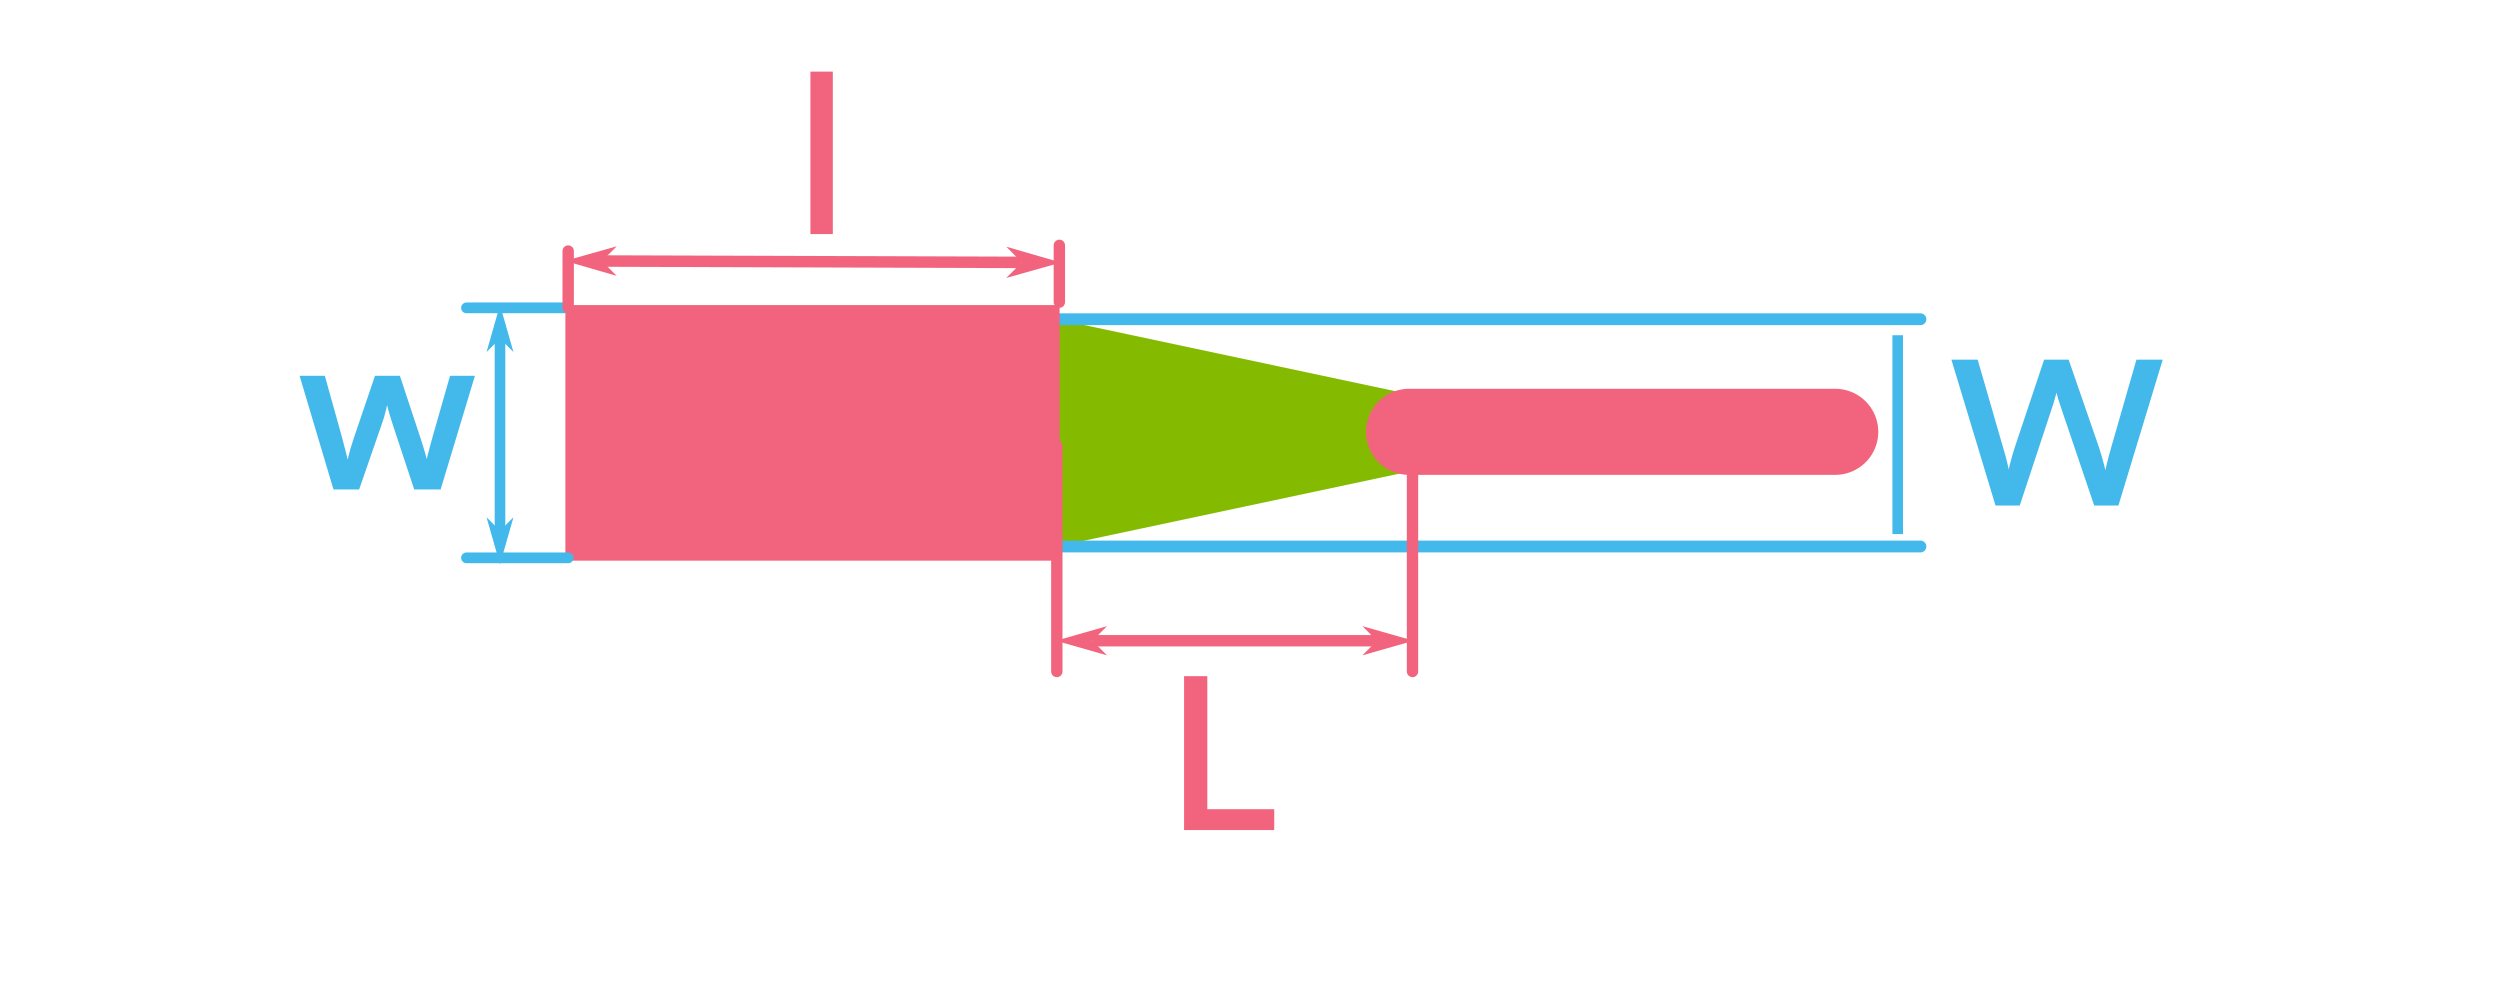
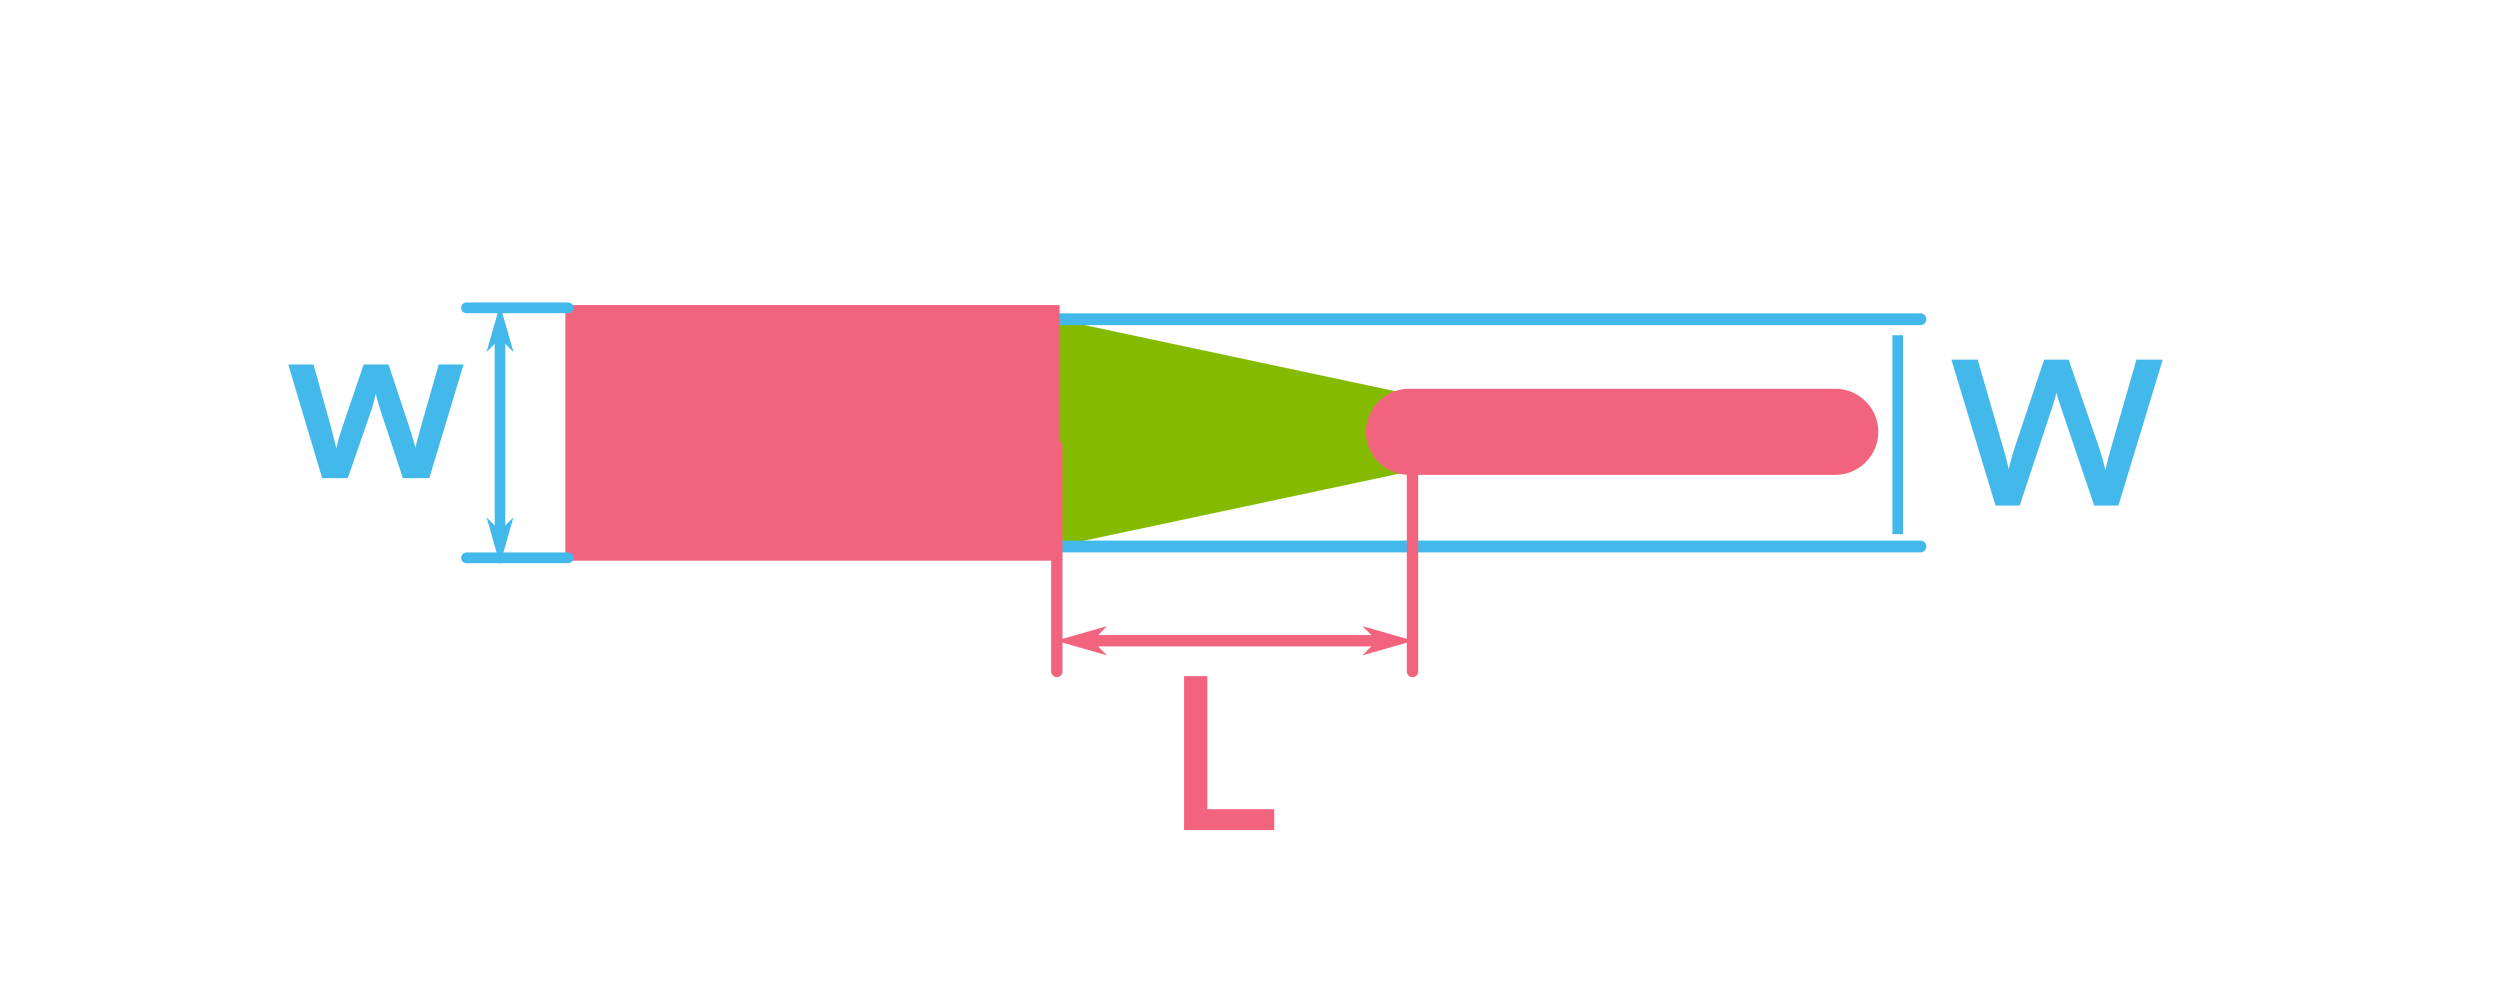
<svg xmlns="http://www.w3.org/2000/svg" id="Слой_1" data-name="Слой 1" viewBox="0 0 220 88" version="1.1" width="220" height="88">
  <defs id="defs115772">
    <marker style="overflow:visible" id="marker15697" refX="0" refY="0" orient="auto-start-reverse" markerWidth="4.499" markerHeight="2.571" viewBox="0 0 8.75 5" preserveAspectRatio="xMidYMid">
      <path style="fill:context-stroke;fill-rule:evenodd;stroke:none" d="M 0,0 5,-5 -12.5,0 5,5 Z" id="path15695" transform="scale(-0.5)" />
    </marker>
    <marker style="overflow:visible" id="marker13751" refX="0" refY="0" orient="auto-start-reverse" markerWidth="4.499" markerHeight="2.571" viewBox="0 0 8.75 5" preserveAspectRatio="xMidYMid">
      <path style="fill:context-stroke;fill-rule:evenodd;stroke:none" d="M 0,0 5,-5 -12.5,0 5,5 Z" id="path13749" transform="scale(-0.5)" />
-     </marker>
-     <marker style="overflow:visible" id="marker9279" refX="0" refY="0" orient="auto-start-reverse" markerWidth="4.75" markerHeight="2.714" viewBox="0 0 8.75 5" preserveAspectRatio="xMidYMid">
-       <path style="fill:context-stroke;fill-rule:evenodd;stroke:none" d="M 0,0 5,-5 -12.5,0 5,5 Z" id="path9277" transform="scale(-0.5)" />
-     </marker>
-     <marker style="overflow:visible" id="Arrow1L" refX="0" refY="0" orient="auto-start-reverse" markerWidth="4.5" markerHeight="2.571" viewBox="0 0 8.75 5" preserveAspectRatio="xMidYMid">
-       <path style="fill:context-stroke;fill-rule:evenodd;stroke:none" d="M 0,0 5,-5 -12.5,0 5,5 Z" id="arrow1L" transform="scale(-0.5)" />
    </marker>
    <marker style="overflow:visible" id="Arrow1Send" refX="0" refY="0" orient="auto">
      <path transform="matrix(-0.2,0,0,-0.2,-1.2,0)" style="fill:#42b8eb;fill-opacity:1;fill-rule:evenodd;stroke:#42b8eb;stroke-width:1pt;stroke-opacity:1" d="M 0,0 5,-5 -12.5,0 5,5 Z" id="path863" />
    </marker>
    <marker style="overflow:visible" id="marker2082" refX="0" refY="0" orient="auto" viewBox="0 0 6.93 5.196" markerWidth="6.93" markerHeight="5.196" preserveAspectRatio="xMidYMid">
      <path transform="scale(-0.6)" d="M 8.719,4.034 -2.207,0.016 8.719,-4.002 c -1.745,2.372 -1.735,5.617 -6e-7,8.035 z" style="fill:#000000;fill-opacity:1;fill-rule:evenodd;stroke:#000000;stroke-width:0.625;stroke-linejoin:round;stroke-opacity:1" id="path2080" />
    </marker>
    <marker style="overflow:visible" id="marker1866" refX="0" refY="0" orient="auto" viewBox="0 0 6.93 5.196" markerWidth="6.93" markerHeight="5.196" preserveAspectRatio="xMidYMid">
      <path transform="scale(0.6)" d="M 8.719,4.034 -2.207,0.016 8.719,-4.002 c -1.745,2.372 -1.735,5.617 -6e-7,8.035 z" style="fill:#000000;fill-opacity:1;fill-rule:evenodd;stroke:#000000;stroke-width:0.625;stroke-linejoin:round;stroke-opacity:1" id="path1864" />
    </marker>
    <marker style="overflow:visible" id="Arrow1Lend" refX="0" refY="0" orient="auto" viewBox="0 0 17.774 10.156" markerWidth="17.774" markerHeight="10.156" preserveAspectRatio="xMidYMid">
      <path transform="matrix(-0.8,0,0,-0.8,-10,0)" style="fill:#000000;fill-opacity:1;fill-rule:evenodd;stroke:#000000;stroke-width:1pt;stroke-opacity:1" d="M 0,0 5,-5 -12.5,0 5,5 Z" id="path851" />
    </marker>
    <marker style="overflow:visible" id="Tail" refX="0" refY="0" orient="auto">
      <g transform="scale(-1.2)" id="g896" style="fill:#000000;fill-opacity:1;stroke:#000000;stroke-opacity:1">
        <path style="fill:#000000;fill-opacity:1;fill-rule:evenodd;stroke:#000000;stroke-width:0.8;stroke-linecap:round;stroke-opacity:1" d="M -3.805,-3.959 0.544,0" id="path884" />
        <path style="fill:#000000;fill-opacity:1;fill-rule:evenodd;stroke:#000000;stroke-width:0.8;stroke-linecap:round;stroke-opacity:1" d="M -1.287,-3.959 3.062,0" id="path886" />
        <path style="fill:#000000;fill-opacity:1;fill-rule:evenodd;stroke:#000000;stroke-width:0.8;stroke-linecap:round;stroke-opacity:1" d="M 1.305,-3.959 5.654,0" id="path888" />
        <path style="fill:#000000;fill-opacity:1;fill-rule:evenodd;stroke:#000000;stroke-width:0.8;stroke-linecap:round;stroke-opacity:1" d="M -3.805,4.178 0.544,0.22" id="path890" />
        <path style="fill:#000000;fill-opacity:1;fill-rule:evenodd;stroke:#000000;stroke-width:0.8;stroke-linecap:round;stroke-opacity:1" d="M -1.287,4.178 3.062,0.22" id="path892" />
        <path style="fill:#000000;fill-opacity:1;fill-rule:evenodd;stroke:#000000;stroke-width:0.8;stroke-linecap:round;stroke-opacity:1" d="M 1.305,4.178 5.654,0.22" id="path894" />
      </g>
    </marker>
    <marker style="overflow:visible" id="Arrow2Mend" refX="0" refY="0" orient="auto">
      <path transform="scale(-0.6)" d="M 8.719,4.034 -2.207,0.016 8.719,-4.002 c -1.745,2.372 -1.735,5.617 -6e-7,8.035 z" style="fill:#000000;fill-opacity:1;fill-rule:evenodd;stroke:#000000;stroke-width:0.625;stroke-linejoin:round;stroke-opacity:1" id="path875" />
    </marker>
    <marker style="overflow:visible" id="Arrow2Sstart" refX="0" refY="0" orient="auto">
      <path transform="matrix(0.3,0,0,0.3,-0.69,0)" d="M 8.719,4.034 -2.207,0.016 8.719,-4.002 c -1.745,2.372 -1.735,5.617 -6e-7,8.035 z" style="fill:#000000;fill-opacity:1;fill-rule:evenodd;stroke:#000000;stroke-width:0.625;stroke-linejoin:round;stroke-opacity:1" id="path878" />
    </marker>
    <marker style="overflow:visible" id="Arrow1Sstart" refX="0" refY="0" orient="auto">
      <path transform="matrix(0.2,0,0,0.2,1.2,0)" style="fill:#42b8eb;fill-opacity:1;fill-rule:evenodd;stroke:#42b8eb;stroke-width:1pt;stroke-opacity:1" d="M 0,0 5,-5 -12.5,0 5,5 Z" id="path860" />
    </marker>
    <marker style="overflow:visible" id="Arrow1Mstart" refX="0" refY="0" orient="auto" viewBox="0 0 8.887 5.078" markerWidth="8.887" markerHeight="5.078" preserveAspectRatio="xMidYMid">
      <path transform="matrix(0.4,0,0,0.4,4,0)" style="fill:#000000;fill-opacity:1;fill-rule:evenodd;stroke:#000000;stroke-width:1pt;stroke-opacity:1" d="M 0,0 5,-5 -12.5,0 5,5 Z" id="path854" />
    </marker>
    <marker style="overflow:visible" id="Arrow1Lstart" refX="0" refY="0" orient="auto">
      <path transform="matrix(0.8,0,0,0.8,10,0)" style="fill:#000000;fill-opacity:1;fill-rule:evenodd;stroke:#000000;stroke-width:1pt;stroke-opacity:1" d="M 0,0 5,-5 -12.5,0 5,5 Z" id="path848" />
    </marker>
    <style id="style115770">.cls-1{fill:#f29100;}.cls-2{fill:#b9b9b9;}</style>
    <marker style="overflow:visible" id="Arrow1Sstart-8" refX="0" refY="0" orient="auto" markerWidth="4.5" markerHeight="0.001">
      <path transform="matrix(0.2,0,0,0.2,1.2,0)" style="fill:#42b8eb;fill-opacity:1;fill-rule:evenodd;stroke:#42b8eb;stroke-width:1pt;stroke-opacity:1" d="M 0,0 5,-5 -12.5,0 5,5 Z" id="path860-9" />
    </marker>
    <marker style="overflow:visible" id="Arrow1Send-0" refX="0" refY="0" orient="auto" markerWidth="4.5" markerHeight="0.001">
      <path transform="matrix(-0.2,0,0,-0.2,-1.2,0)" style="fill:#42b8eb;fill-opacity:1;fill-rule:evenodd;stroke:#42b8eb;stroke-width:1pt;stroke-opacity:1" d="M 0,0 5,-5 -12.5,0 5,5 Z" id="path863-8" />
    </marker>
    <marker style="overflow:visible" id="Arrow1Sstart-9" refX="0" refY="0" orient="auto">
      <path transform="matrix(0.2,0,0,0.2,1.2,0)" style="fill:#42b8eb;fill-opacity:1;fill-rule:evenodd;stroke:#42b8eb;stroke-width:1pt;stroke-opacity:1" d="M 0,0 5,-5 -12.5,0 5,5 Z" id="path860-5" />
    </marker>
    <marker style="overflow:visible" id="Arrow1Send-7" refX="0" refY="0" orient="auto" viewBox="0 0 4.443 2.539" markerWidth="4.443" markerHeight="2.539" preserveAspectRatio="xMidYMid">
      <path transform="matrix(-0.2,0,0,-0.2,-1.2,0)" style="fill:#42b8eb;fill-opacity:1;fill-rule:evenodd;stroke:#42b8eb;stroke-width:1pt;stroke-opacity:1" d="M 0,0 5,-5 -12.5,0 5,5 Z" id="path863-9" />
    </marker>
    <marker style="overflow:visible" id="Arrow1Sstart-9-4" refX="0" refY="0" orient="auto">
      <path transform="matrix(0.2,0,0,0.2,1.2,0)" style="fill:#42b8eb;fill-opacity:1;fill-rule:evenodd;stroke:#42b8eb;stroke-width:1pt;stroke-opacity:1" d="M 0,0 5,-5 -12.5,0 5,5 Z" id="path860-5-8" />
    </marker>
    <marker style="overflow:visible" id="Arrow1Send-7-3" refX="0" refY="0" orient="auto" viewBox="0 0 4.443 2.539" markerWidth="4.443" markerHeight="2.539" preserveAspectRatio="xMidYMid">
      <path transform="matrix(-0.2,0,0,-0.2,-1.2,0)" style="fill:#42b8eb;fill-opacity:1;fill-rule:evenodd;stroke:#42b8eb;stroke-width:1pt;stroke-opacity:1" d="M 0,0 5,-5 -12.5,0 5,5 Z" id="path863-9-9" />
    </marker>
  </defs>
  <path style="fill:#84bb00;fill-opacity:1;stroke:#000000;stroke-width:0;stroke-linecap:butt;stroke-linejoin:miter;stroke-miterlimit:4;stroke-dasharray:none;stroke-opacity:1" d="M 93,28.091 140.02,38.091 93,48.091" id="path15" />
  <path style="fill:none;stroke:#42b8eb;stroke-width:0.933;stroke-linecap:butt;stroke-linejoin:miter;stroke-miterlimit:4;stroke-dasharray:none;stroke-opacity:1;marker-start:url(#Arrow1Sstart);marker-end:url(#Arrow1Send)" d="M 44,28.5 V 48" id="path2066" />
-   <text xml:space="preserve" style="font-size:26.714px;line-height:1.25;font-family:sans-serif;letter-spacing:0px;word-spacing:0px;fill:#42b8eb;fill-opacity:1;stroke:#42b8eb;stroke-width:0.41;stroke-miterlimit:4;stroke-dasharray:none;stroke-opacity:1" x="25.361" y="44.707" id="text2758" transform="scale(1.042274,0.9594402)">
-     <tspan id="tspan2756" x="25.361" y="44.707" style="font-style:normal;font-variant:normal;font-weight:normal;font-stretch:normal;font-size:18.667px;font-family:'Snell Roundhand';-inkscape-font-specification:'Snell Roundhand, Normal';font-variant-ligatures:normal;font-variant-caps:normal;font-variant-numeric:normal;font-variant-east-asian:normal;fill:#42b8eb;fill-opacity:1;stroke:#42b8eb;stroke-width:0.41;stroke-miterlimit:4;stroke-dasharray:none;stroke-opacity:1">w</tspan>
+   <text xml:space="preserve" style="font-size:26.714px;line-height:1.25;font-family:sans-serif;letter-spacing:0px;word-spacing:0px;fill:#42b8eb;fill-opacity:1;stroke:#42b8eb;stroke-width:0.41;stroke-miterlimit:4;stroke-dasharray:none;stroke-opacity:1" x="24.402" y="43.664" id="text2758" transform="scale(1.042274,0.9594402)">
+     <tspan id="tspan2756" x="24.402" y="43.664" style="font-style:normal;font-variant:normal;font-weight:normal;font-stretch:normal;font-size:18.667px;font-family:'Snell Roundhand';-inkscape-font-specification:'Snell Roundhand, Normal';font-variant-ligatures:normal;font-variant-caps:normal;font-variant-numeric:normal;font-variant-east-asian:normal;fill:#42b8eb;fill-opacity:1;stroke:#42b8eb;stroke-width:0.41;stroke-miterlimit:4;stroke-dasharray:none;stroke-opacity:1">w</tspan>
  </text>
  <path style="fill:none;stroke:#42b8eb;stroke-width:1.038;stroke-linecap:round;stroke-linejoin:miter;stroke-miterlimit:3;stroke-dasharray:none;stroke-opacity:1" d="M 169,28.091 H 93 v 0" id="path842-2" />
  <path style="fill:#0000ea;fill-opacity:1;stroke:#42b8eb;stroke-width:1.038;stroke-linecap:round;stroke-linejoin:miter;stroke-miterlimit:3;stroke-dasharray:none;stroke-opacity:1" d="M 169,48.091 H 93 v 0" id="path842-2-5" />
  <path style="fill:#a10000;fill-opacity:1;stroke:#f2647e;stroke-width:7.576;stroke-linecap:round;stroke-linejoin:miter;stroke-miterlimit:4;stroke-dasharray:none;stroke-opacity:1" d="m 124,38 c 21.908,0 33.791,0 37.5,0" id="path2800" />
  <text xml:space="preserve" style="font-size:18.748px;line-height:1.25;font-family:sans-serif;letter-spacing:0px;word-spacing:0px;fill:#42b8eb;fill-opacity:1;stroke:#42b8eb;stroke-width:0.384;stroke-linecap:round;stroke-miterlimit:4;stroke-dasharray:none;stroke-opacity:1" x="160.767" y="47.338" id="text2804" transform="scale(1.068365,0.9360098)">
    <tspan id="tspan2802" x="160.767" y="47.338" style="font-style:normal;font-variant:normal;font-weight:normal;font-stretch:normal;font-size:18.667px;font-family:sans-serif;-inkscape-font-specification:'sans-serif, Normal';font-variant-ligatures:normal;font-variant-caps:normal;font-variant-numeric:normal;font-variant-east-asian:normal;fill:#42b8eb;fill-opacity:1;stroke:#42b8eb;stroke-width:0.384;stroke-linecap:round;stroke-miterlimit:4;stroke-dasharray:none;stroke-opacity:1">W</tspan>
  </text>
  <text xml:space="preserve" style="font-size:17.234px;line-height:1.25;font-family:sans-serif;letter-spacing:0px;word-spacing:0px;fill:#f2647e;fill-opacity:1;stroke:#f2647e;stroke-width:0.353;stroke-miterlimit:4;stroke-dasharray:none;stroke-opacity:1" x="101.503" y="73.614" id="text2808" transform="scale(1.010258,0.9898466)">
    <tspan id="tspan2806" x="101.503" y="73.614" style="font-style:normal;font-variant:normal;font-weight:normal;font-stretch:normal;font-size:18.667px;font-family:sans-serif;-inkscape-font-specification:'sans-serif, Normal';font-variant-ligatures:normal;font-variant-caps:normal;font-variant-numeric:normal;font-variant-east-asian:normal;fill:#f2647e;fill-opacity:1;stroke:#f2647e;stroke-width:0.353;stroke-miterlimit:4;stroke-dasharray:none;stroke-opacity:1">L</tspan>
  </text>
  <path style="fill:none;stroke:#f2647e;stroke-width:1;stroke-linecap:round;stroke-linejoin:miter;stroke-miterlimit:4;stroke-dasharray:none;stroke-opacity:1" d="m 93,39.212 v 19.879 0" id="path2810" />
  <path style="fill:none;stroke:#f2647e;stroke-width:1;stroke-linecap:round;stroke-linejoin:miter;stroke-miterlimit:4;stroke-dasharray:none;stroke-opacity:1" d="M 124.3,40 V 59.091" id="path2812" />
  <path style="fill:none;stroke:#42b8eb;stroke-width:0.932;stroke-linecap:butt;stroke-linejoin:miter;stroke-miterlimit:4;stroke-dasharray:none;stroke-opacity:1;marker-start:url(#Arrow1Sstart-8);marker-end:url(#Arrow1Send-0)" d="M 167,29.5 V 47" id="path2066-3" />
  <rect style="fill:#f2647e;stroke:#f2647e;stroke-width:0.494;stroke-linecap:round;paint-order:fill markers stroke;stroke-opacity:1;fill-opacity:1" id="rect979" width="43" height="22" x="50" y="27.091" />
  <path style="fill:#0000cb;fill-opacity:1;stroke:#42b8eb;stroke-width:0.945;stroke-linecap:round;stroke-linejoin:miter;stroke-miterlimit:3;stroke-dasharray:none;stroke-opacity:1" d="m 50,27.091 h -8.948 v 0" id="path842" />
  <path style="fill:none;stroke:#42b8eb;stroke-width:0.945;stroke-linecap:round;stroke-linejoin:miter;stroke-miterlimit:4;stroke-dasharray:none;stroke-opacity:1" d="M 50,49.091 H 41.052" id="path844" />
-   <path style="fill:#0000cb;fill-opacity:1;stroke:#f2647e;stroke-width:1;stroke-linecap:round;stroke-linejoin:miter;stroke-miterlimit:4;stroke-dasharray:none;stroke-opacity:1" d="m 50,27.091 c 0,-5 0,-5 0,-5 v 0" id="path64" />
-   <path style="fill:#0000cb;fill-opacity:1;stroke:#f2647e;stroke-width:1;stroke-linecap:round;stroke-linejoin:miter;stroke-miterlimit:4;stroke-dasharray:none;stroke-opacity:1" d="m 93.223,26.591 c 0,-5 0,-5 0,-5 v 0" id="path64-3" />
-   <path style="fill:#a10000;fill-opacity:1;stroke:#f2647e;stroke-width:1.013;stroke-linecap:butt;stroke-linejoin:miter;stroke-miterlimit:4;stroke-dasharray:none;stroke-opacity:1;marker-start:url(#Arrow1L);marker-end:url(#marker9279)" d="M 52.969,22.97 89.925,23.091" id="path2066-2" />
-   <text xml:space="preserve" style="font-size:11.347px;line-height:1.25;font-family:sans-serif;letter-spacing:0px;word-spacing:0px;fill:#f2647e;fill-opacity:1;stroke:#f2647e;stroke-width:0.304;stroke-miterlimit:4;stroke-dasharray:none;stroke-opacity:1" x="68.919" y="20.724" id="text1299" transform="scale(1.013607,0.9865759)">
-     <tspan id="tspan1297" x="68.919" y="20.724" style="font-style:normal;font-variant:normal;font-weight:normal;font-stretch:normal;font-size:18.667px;font-family:'Snell Roundhand';-inkscape-font-specification:'Snell Roundhand, Normal';font-variant-ligatures:normal;font-variant-caps:normal;font-variant-numeric:normal;font-variant-east-asian:normal;fill:#f2647e;fill-opacity:1;stroke:#f2647e;stroke-width:0.304;stroke-miterlimit:4;stroke-dasharray:none;stroke-opacity:1">l</tspan>
-   </text>
  <path style="fill:#a10000;fill-opacity:1;stroke:#f2647e;stroke-width:1;stroke-linecap:butt;stroke-linejoin:miter;stroke-miterlimit:4;stroke-dasharray:none;stroke-opacity:1;marker-start:url(#marker15697);marker-end:url(#marker13751)" d="M 96.133,56.385 H 121.175" id="path550-0" />
</svg>
